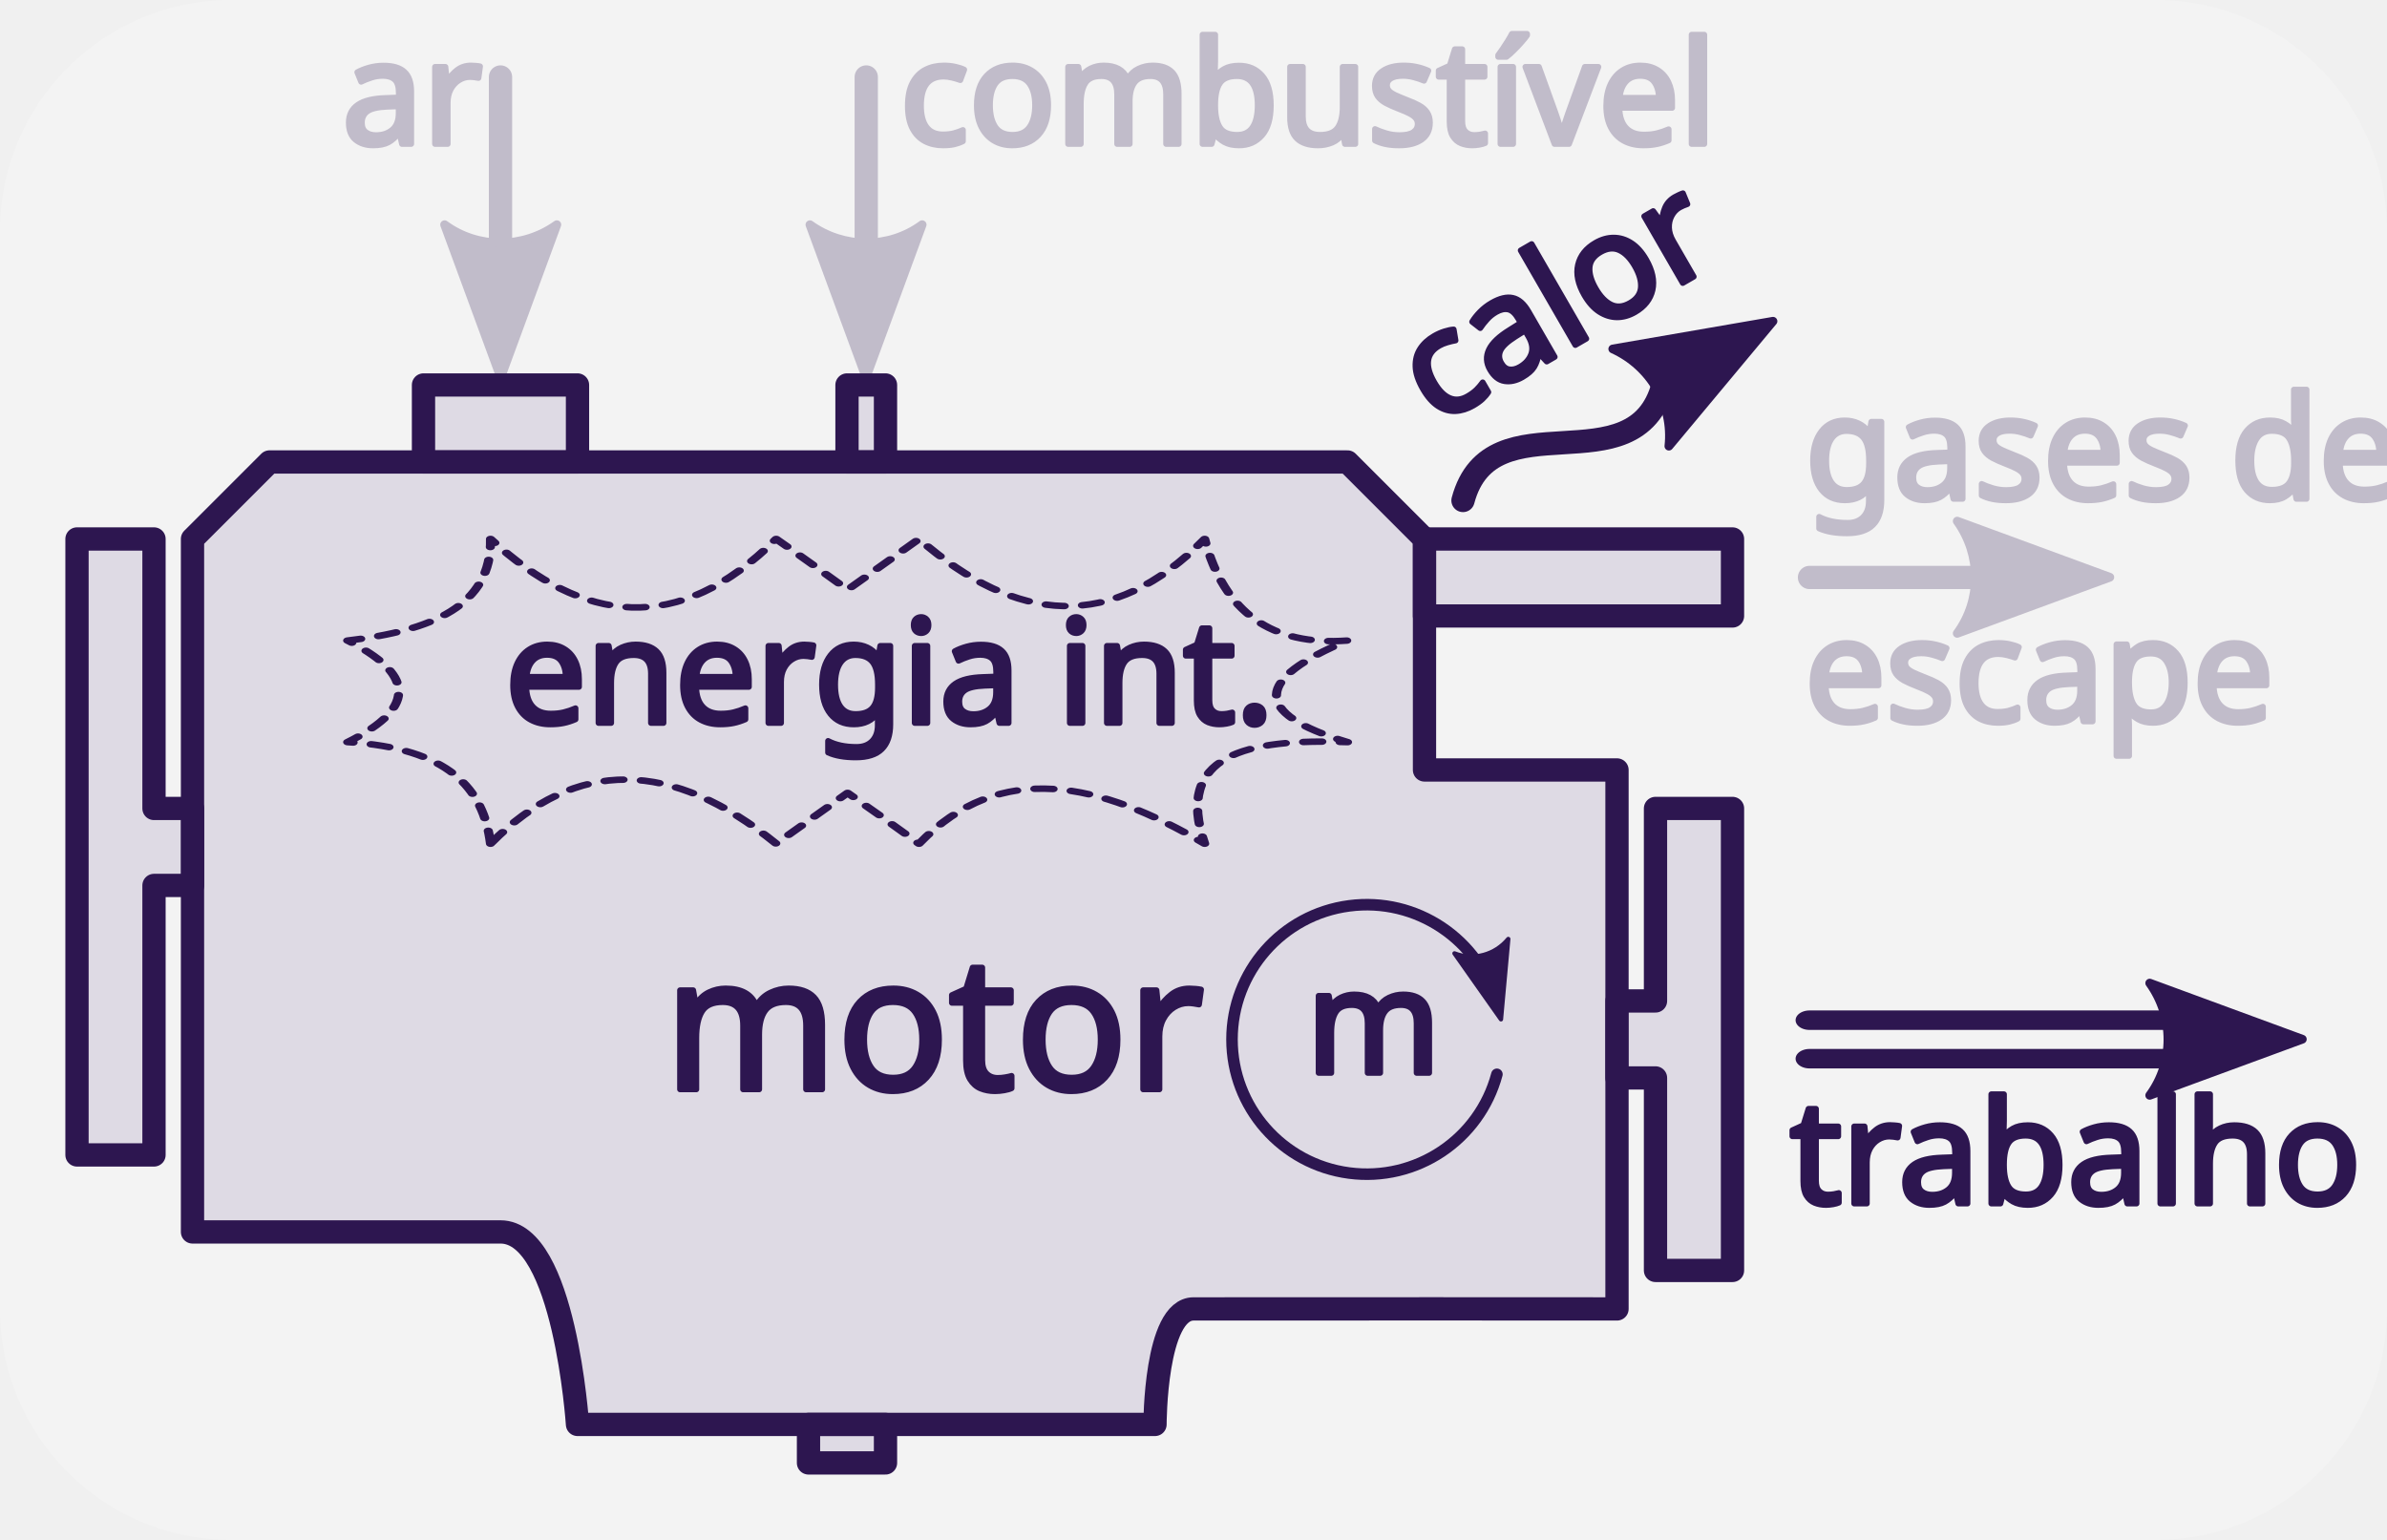
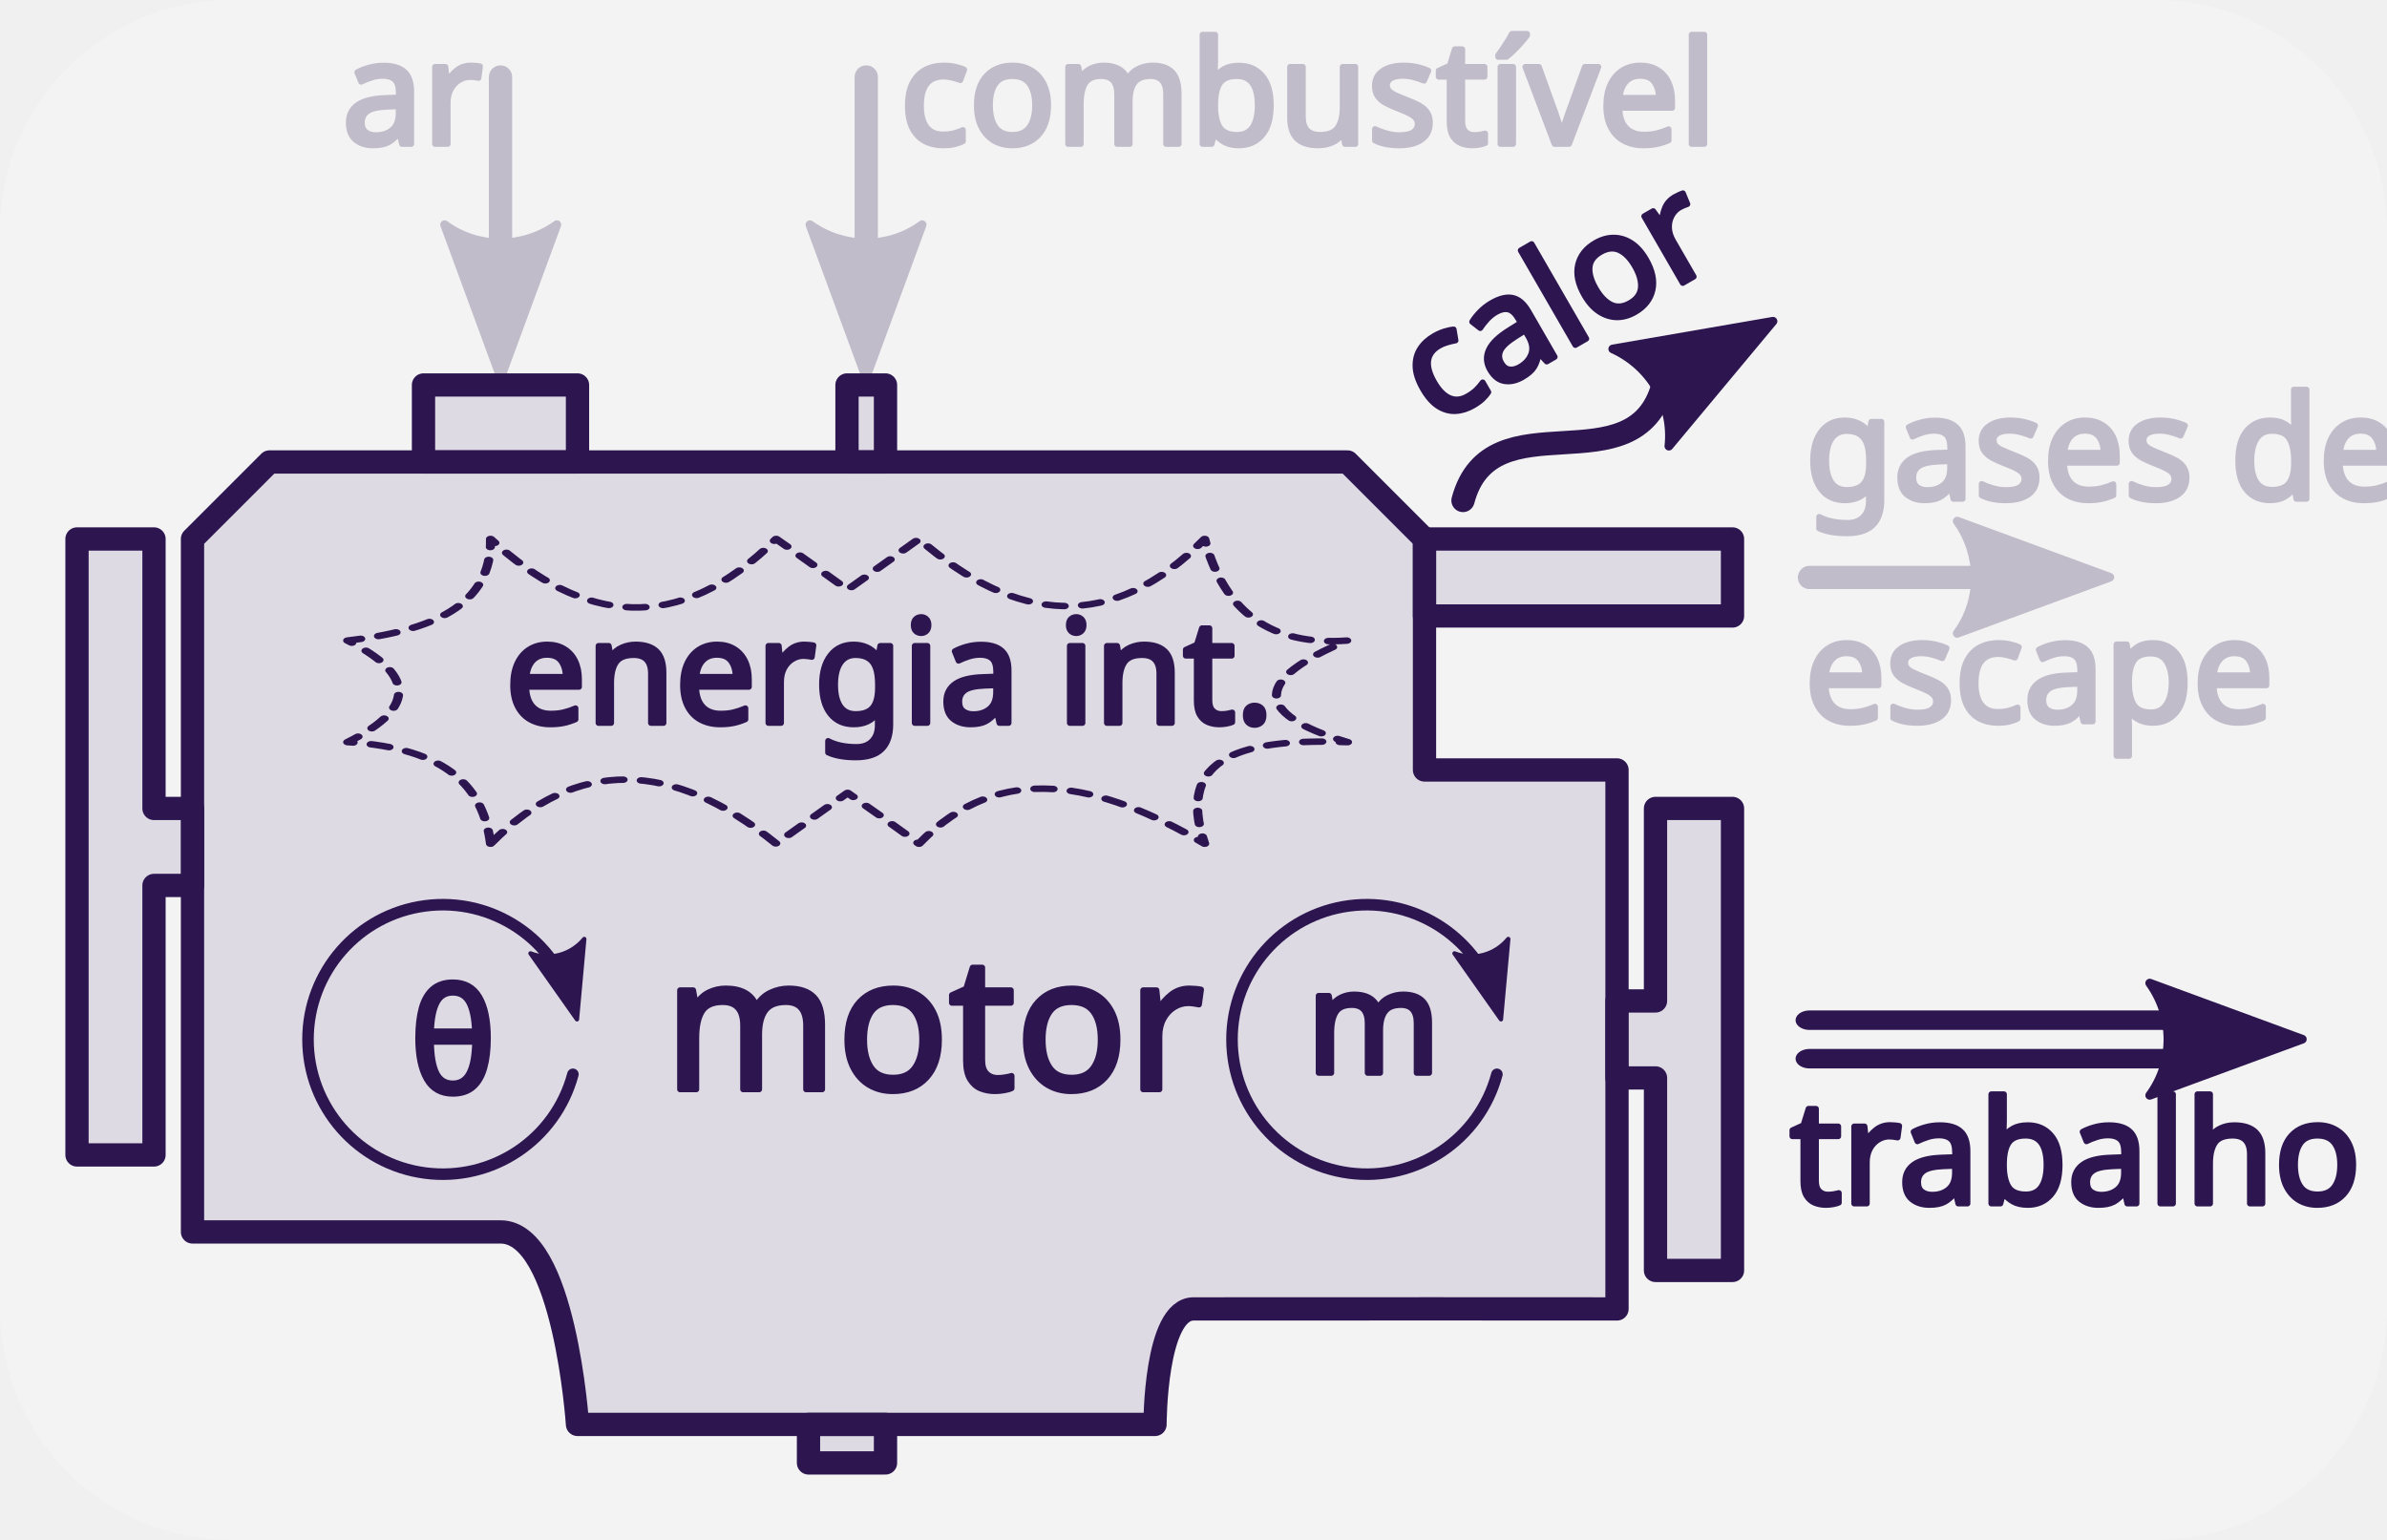
<svg xmlns="http://www.w3.org/2000/svg" width="620" height="400" viewBox="0 0 620 400" version="1.1" id="svg1097">
  <defs id="defs1091">
+     <marker style="overflow:visible" id="marker10116" refX="0" refY="0" orient="auto">
+       <path transform="scale(-0.6)" d="M 8.719,4.034 -2.207,0.016 8.719,-4.002 c -1.745,2.372 -1.735,5.617 -6e-7,8.035 z" style="fill:#2d1650;fill-opacity:1;fill-rule:evenodd;stroke:#2d1650;stroke-width:0.625;stroke-linejoin:round;stroke-opacity:1" id="path10114" />
+     </marker>
    <marker style="overflow:visible" id="marker6920" refX="0" refY="0" orient="auto">
      <path transform="scale(-0.6)" d="M 8.719,4.034 -2.207,0.016 8.719,-4.002 c -1.745,2.372 -1.735,5.617 -6e-7,8.035 z" style="fill:#2d1650;fill-opacity:1;fill-rule:evenodd;stroke:#2d1650;stroke-width:0.625;stroke-linejoin:round;stroke-opacity:1" id="path6918" />
    </marker>
    <marker style="overflow:visible" id="marker5978" refX="0" refY="0" orient="auto">
      <path transform="scale(-0.6)" d="M 8.719,4.034 -2.207,0.016 8.719,-4.002 c -1.745,2.372 -1.735,5.617 -6e-7,8.035 z" style="fill:#2d1650;fill-opacity:1;fill-rule:evenodd;stroke:#2d1650;stroke-width:0.625;stroke-linejoin:round;stroke-opacity:1" id="path5976" />
    </marker>
    <marker style="overflow:visible" id="marker5658" refX="0" refY="0" orient="auto">
      <path transform="scale(-0.6)" d="M 8.719,4.034 -2.207,0.016 8.719,-4.002 c -1.745,2.372 -1.735,5.617 -6e-7,8.035 z" style="fill:#2d1650;fill-opacity:1;fill-rule:evenodd;stroke:#2d1650;stroke-width:0.625;stroke-linejoin:round;stroke-opacity:1" id="path5656" />
    </marker>
    <marker style="overflow:visible" id="marker5547" refX="0" refY="0" orient="auto">
      <path transform="scale(-0.6)" d="M 8.719,4.034 -2.207,0.016 8.719,-4.002 c -1.745,2.372 -1.735,5.617 -6e-7,8.035 z" style="fill:#2d1650;fill-opacity:1;fill-rule:evenodd;stroke:#2d1650;stroke-width:0.625;stroke-linejoin:round;stroke-opacity:1" id="path5545" />
    </marker>
    <marker style="overflow:visible" id="marker5351" refX="0" refY="0" orient="auto">
      <path transform="scale(-0.6)" d="M 8.719,4.034 -2.207,0.016 8.719,-4.002 c -1.745,2.372 -1.735,5.617 -6e-7,8.035 z" style="fill:#2d1650;fill-opacity:1;fill-rule:evenodd;stroke:#2d1650;stroke-width:0.625;stroke-linejoin:round;stroke-opacity:1" id="path5349" />
    </marker>
    <marker style="overflow:visible" id="marker5159" refX="0" refY="0" orient="auto">
      <path transform="scale(-0.6)" d="M 8.719,4.034 -2.207,0.016 8.719,-4.002 c -1.745,2.372 -1.735,5.617 -6e-7,8.035 z" style="fill:#2d1650;fill-opacity:1;fill-rule:evenodd;stroke:#2d1650;stroke-width:0.625;stroke-linejoin:round;stroke-opacity:1" id="path5157" />
    </marker>
    <marker style="overflow:visible" id="marker4588" refX="0" refY="0" orient="auto">
      <path transform="scale(-0.6)" d="M 8.719,4.034 -2.207,0.016 8.719,-4.002 c -1.745,2.372 -1.735,5.617 -6e-7,8.035 z" style="fill:#2d1650;fill-opacity:1;fill-rule:evenodd;stroke:#2d1650;stroke-width:0.625;stroke-linejoin:round;stroke-opacity:1" id="path4586" />
    </marker>
    <marker style="overflow:visible" id="marker4470" refX="0" refY="0" orient="auto">
      <path transform="scale(-0.6)" d="M 8.719,4.034 -2.207,0.016 8.719,-4.002 c -1.745,2.372 -1.735,5.617 -6e-7,8.035 z" style="fill:#2d1650;fill-opacity:1;fill-rule:evenodd;stroke:#2d1650;stroke-width:0.625;stroke-linejoin:round;stroke-opacity:1" id="path4468" />
    </marker>
    <marker style="overflow:visible" id="Arrow1Send" refX="0" refY="0" orient="auto">
      <path transform="matrix(-0.2,0,0,-0.2,-1.2,0)" style="fill:#502d16;fill-opacity:1;fill-rule:evenodd;stroke:#502d16;stroke-width:1pt;stroke-opacity:1" d="M 0,0 5,-5 -12.5,0 5,5 Z" id="path4111" />
    </marker>
    <marker style="overflow:visible" id="Arrow2Mend" refX="0" refY="0" orient="auto">
      <path transform="scale(-0.6)" d="M 8.719,4.034 -2.207,0.016 8.719,-4.002 c -1.745,2.372 -1.735,5.617 -6e-7,8.035 z" style="fill:#502d16;fill-opacity:1;fill-rule:evenodd;stroke:#502d16;stroke-width:0.625;stroke-linejoin:round;stroke-opacity:1" id="path4123" />
    </marker>
    <marker style="overflow:visible" id="Arrow2Lend" refX="0" refY="0" orient="auto">
      <path transform="matrix(-1.1,0,0,-1.1,-1.1,0)" d="M 8.719,4.034 -2.207,0.016 8.719,-4.002 c -1.745,2.372 -1.735,5.617 -6e-7,8.035 z" style="fill:#d6d6c2;fill-opacity:0.5;fill-rule:evenodd;stroke:#502d16;stroke-width:0.625;stroke-linejoin:round;stroke-opacity:1" id="path4117" />
    </marker>
    <marker style="overflow:visible" id="Arrow1Mend" refX="0" refY="0" orient="auto">
      <path transform="matrix(-0.4,0,0,-0.4,-4,0)" style="fill:#d6d6c2;fill-opacity:0.5;fill-rule:evenodd;stroke:#502d16;stroke-width:1pt;stroke-opacity:1" d="M 0,0 5,-5 -12.5,0 5,5 Z" id="path4105" />
    </marker>
    <clipPath clipPathUnits="userSpaceOnUse" id="clipPath176">
      <path d="M 154.072,85.409 H 403.834 V 236.73 H 154.072 Z" id="path174" />
    </clipPath>
    <marker style="overflow:visible" id="marker9660" refX="0" refY="0" orient="auto">
      <path transform="scale(-0.6)" d="M 8.719,4.034 -2.207,0.016 8.719,-4.002 c -1.745,2.372 -1.735,5.617 -6e-7,8.035 z" style="fill:#2d1650;fill-opacity:1;fill-rule:evenodd;stroke:#2d1650;stroke-width:0.625;stroke-linejoin:round;stroke-opacity:1" id="path9658" />
    </marker>
  </defs>
  <g id="layer1" transform="translate(0,-238.25)" style="display:none">
    <rect style="opacity:1;fill:none;fill-opacity:1;stroke:#00ffff;stroke-width:1.512;stroke-linecap:round;stroke-linejoin:round;stroke-miterlimit:4;stroke-dasharray:none;stroke-opacity:1" id="rect4660" width="10" height="40" x="100" y="220" transform="translate(170,58.24998)" />
    <rect style="opacity:1;fill:none;fill-opacity:1;stroke:#00ffff;stroke-width:1.512;stroke-linecap:round;stroke-linejoin:round;stroke-miterlimit:4;stroke-dasharray:none;stroke-opacity:1" id="rect4662" width="10" height="40" x="100" y="220" transform="translate(275,58.24998)" />
  </g>
  <g id="layer2">
    <rect style="opacity:1;fill:#ffffff;fill-opacity:0.2;stroke:none;stroke-width:2;stroke-linecap:round;stroke-linejoin:round" id="rect7771" width="620" height="400" x="0" y="0" ry="60" rx="60" />
    <g id="g4574" transform="translate(-150,-20)" />
    <text xml:space="preserve" style="font-size:37.333px;font-family:'SBL BibLit';-inkscape-font-specification:'SBL BibLit';display:inline;fill:#2d1650;fill-opacity:1;stroke:#2d1650;stroke-width:1.512;stroke-linecap:round;stroke-linejoin:round;stroke-miterlimit:4;stroke-dasharray:none;stroke-opacity:1;opacity:0.25;" x="70" y="60" id="text4528" transform="translate(18.88284,-22.60939)">
      <tspan id="tspan4526" x="70" y="60" style="font-size:37.333px;fill:#2d1650;fill-opacity:1;stroke:#2d1650;stroke-opacity:1;">ar</tspan>
    </text>
    <path style="font-variation-settings:normal;display:inline;vector-effect:none;fill:none;fill-opacity:1;stroke:#2d1650;stroke-width:6.047;stroke-linecap:round;stroke-linejoin:round;stroke-miterlimit:4;stroke-dasharray:none;stroke-dashoffset:0;stroke-opacity:1;marker-end:url(#marker4470);stop-color:#000000;opacity:0.25" d="m 280,40 v 70" id="path4094" transform="translate(-150,-20)" />
    <text xml:space="preserve" style="font-size:37.333px;font-family:'SBL BibLit';-inkscape-font-specification:'SBL BibLit';display:inline;fill:#2d1650;fill-opacity:1;stroke:#2d1650;stroke-width:1.512;stroke-linecap:round;stroke-linejoin:round;stroke-miterlimit:4;stroke-dasharray:none;stroke-opacity:1;opacity:0.25;" x="70" y="60" id="text4658" transform="translate(163.7604,-22.60939)">
      <tspan id="tspan4656" x="70" y="60" style="font-size:37.333px;fill:#2d1650;fill-opacity:1;stroke:#2d1650;stroke-opacity:1;">combustível</tspan>
    </text>
    <path style="font-variation-settings:normal;display:inline;vector-effect:none;fill:none;fill-opacity:1;stroke:#2d1650;stroke-width:6.047;stroke-linecap:round;stroke-linejoin:round;stroke-miterlimit:4;stroke-dasharray:none;stroke-dashoffset:0;stroke-opacity:1;marker-end:url(#marker4588);stop-color:#000000;opacity:0.25" d="m 280,40 v 70" id="path4584" transform="matrix(-1,0,0,1,505,-20)" />
    <g id="g4916" transform="translate(-150,-20)">
      <g id="g4901">
        <path style="font-variation-settings:normal;vector-effect:none;fill:#cac2d6;fill-opacity:0.5;stroke:#2d1650;stroke-width:6.047;stroke-linecap:round;stroke-linejoin:round;stroke-miterlimit:4;stroke-dasharray:none;stroke-dashoffset:0;stroke-opacity:1;stop-color:#000000" d="m 260,140 v -20 h 40 v 20 z" id="path4090" />
        <path style="font-variation-settings:normal;vector-effect:none;fill:#cac2d6;fill-opacity:0.5;stroke:#2d1650;stroke-width:6.047;stroke-linecap:round;stroke-linejoin:round;stroke-miterlimit:4;stroke-dasharray:none;stroke-dashoffset:0;stroke-opacity:1;stop-color:#000000" d="m 370,140 v -20 h 10 v 20 z" id="path4092" />
        <path style="font-variation-settings:normal;vector-effect:none;fill:#cac2d6;fill-opacity:0.5;stroke:#2d1650;stroke-width:6.047;stroke-linecap:round;stroke-linejoin:round;stroke-miterlimit:4;stroke-dasharray:none;stroke-dashoffset:0;stroke-opacity:1;stop-color:#000000" d="m 200,160 v 180 h 80 c 16.667,0 20,50 20,50 h 150 c 0,0 4e-5,-29.972 10,-30 19.152,-0.054 110,0 110,0 V 220 H 520 V 160 L 500,140 H 220 Z" id="path4074" />
        <path style="font-variation-settings:normal;vector-effect:none;fill:#cac2d6;fill-opacity:0.5;stroke:#2d1650;stroke-width:6.047;stroke-linecap:round;stroke-linejoin:round;stroke-miterlimit:4;stroke-dasharray:none;stroke-dashoffset:0;stroke-opacity:1;stop-color:#000000" d="m 200,230 h -10 v -70 h -20 v 160 h 20 v -70 h 10 v -20" id="path4082" />
        <path style="font-variation-settings:normal;vector-effect:none;fill:#cac2d6;fill-opacity:0.5;stroke:#2d1650;stroke-width:6.047;stroke-linecap:round;stroke-linejoin:round;stroke-miterlimit:4;stroke-dasharray:none;stroke-dashoffset:0;stroke-opacity:1;stop-color:#000000" d="m 340,390 v 10 h 20 v -10 z" id="path4084" transform="translate(20)" />
        <path style="font-variation-settings:normal;vector-effect:none;fill:#cac2d6;fill-opacity:0.5;stroke:#2d1650;stroke-width:6.047;stroke-linecap:round;stroke-linejoin:round;stroke-miterlimit:4;stroke-dasharray:none;stroke-dashoffset:0;stroke-opacity:1;stop-color:#000000" d="m 520,290 h 10 v -50 h 20 v 120 h -20 v -50 h -10 z" id="path4088" transform="translate(50,-10)" />
        <path style="font-variation-settings:normal;vector-effect:none;fill:#cac2d6;fill-opacity:0.5;stroke:#2d1650;stroke-width:6.047;stroke-linecap:round;stroke-linejoin:round;stroke-miterlimit:4;stroke-dasharray:none;stroke-dashoffset:0;stroke-opacity:1;stop-color:#000000" d="m 530,240 h 20 v 80 h -20 z" id="path5529" transform="rotate(-90,495,215)" />
      </g>
      <text xml:space="preserve" style="font-size:48px;font-family:'SBL BibLit';-inkscape-font-specification:'SBL BibLit';fill:#2d1650;fill-opacity:1;stroke:#2d1650;stroke-width:1.512;stroke-linecap:round;stroke-linejoin:round;stroke-miterlimit:4;stroke-dasharray:none;stroke-opacity:1" x="300" y="260" id="text4564" transform="translate(22.5625,42.96094)">
        <tspan id="tspan4562" x="300" y="260">motor</tspan>
      </text>
      <g id="g4893" style="opacity:1">
        <path style="font-variation-settings:normal;opacity:1;vector-effect:none;fill:none;fill-opacity:0.5;stroke:#2d1650;stroke-width:1.279;stroke-linecap:round;stroke-linejoin:round;stroke-miterlimit:4;stroke-dasharray:2.557, 2.557;stroke-dashoffset:0;stroke-opacity:1;stop-color:#000000;stop-opacity:1" d="m 280,220 c -0.98,-10.845 -5.85,-18.832 -20,-20 10.257,-7.147 8.792,-13.745 0,-20 11.707,-1.903 20.213,-6.831 20,-20 12.973,16.723 26.253,19.201 40,0 5.216,5.108 6.377,6.363 10,10 l 10,-10 c 13.639,16.715 27.005,18.502 40,0 2.721,14.541 9.449,21.084 20,20 -12.917,7.552 -13.61,14.266 0,20 -14.227,-0.758 -24.284,2.58 -20,20 -14.692,-12.08 -28.538,-16.643 -40,0 -5.693,-5.75 -5.724,-5.815 -10,-10 l -10,10 c -14.574,-16.551 -27.948,-17.1 -40,0 z" id="path4839" transform="matrix(1.854927,0,0,1.319247,-241.9708,-51.07954)" />
        <text xml:space="preserve" style="font-size:37.333px;font-family:'SBL BibLit';-inkscape-font-specification:'SBL BibLit';display:inline;opacity:1;fill:#2d1650;fill-opacity:1;stroke:#2d1650;stroke-width:1.512;stroke-linecap:round;stroke-linejoin:round;stroke-miterlimit:4;stroke-dasharray:none;stroke-opacity:1" x="70" y="60" id="text4843" transform="translate(211.2333,147.7896)">
          <tspan id="tspan4841" x="70" y="60" style="font-size:37.333px;fill:#2d1650;fill-opacity:1;stroke:#2d1650;stroke-opacity:1">energia int.</tspan>
        </text>
      </g>
      <g id="g9911" transform="translate(150,15)">
        <text xml:space="preserve" style="font-size:37.333px;font-family:'SBL BibLit';-inkscape-font-specification:'SBL BibLit';display:inline;fill:#2d1650;fill-opacity:1;stroke:#2d1650;stroke-width:1.512;stroke-linecap:round;stroke-linejoin:round;stroke-miterlimit:4;stroke-dasharray:none;stroke-opacity:1" x="70" y="60" id="text9770" transform="translate(269.332,223.6862)">
          <tspan id="tspan9768" x="70" y="60" style="font-size:37.333px;fill:#2d1650;fill-opacity:1;stroke:#2d1650;stroke-opacity:1">m</tspan>
        </text>
        <g id="g9880" transform="rotate(15,355,275)">
          <path style="opacity:1;fill:none;fill-opacity:0.2;stroke:#2d1650;stroke-width:3;stroke-linecap:round;stroke-linejoin:round;stroke-miterlimit:4;stroke-dasharray:none;stroke-opacity:1;marker-end:url(#marker9660)" id="path9474" d="m 390,275 a 35,35 0 0 1 -30.432,34.701 35,35 0 0 1 -38.376,-25.643 35,35 0 0 1 20.415,-41.394 35,35 0 0 1 43.704,14.838" />
        </g>
      </g>
+       <g id="g10112" transform="translate(-90,15)">
+         <text xml:space="preserve" style="font-size:37.333px;font-family:'SBL BibLit';-inkscape-font-specification:'SBL BibLit';display:inline;fill:#2d1650;fill-opacity:1;stroke:#2d1650;stroke-width:1.512;stroke-linecap:round;stroke-linejoin:round;stroke-miterlimit:4;stroke-dasharray:none;stroke-opacity:1" x="70" y="60" id="text10106" transform="translate(276.5746,228.7357)">
+           <tspan id="tspan10104" x="70" y="60" style="font-size:37.333px;fill:#2d1650;fill-opacity:1;stroke:#2d1650;stroke-opacity:1">θ</tspan>
+         </text>
+         <g id="g10110" transform="rotate(15,355,275)">
+           <path style="opacity:1;fill:none;fill-opacity:0.2;stroke:#2d1650;stroke-width:3;stroke-linecap:round;stroke-linejoin:round;stroke-miterlimit:4;stroke-dasharray:none;stroke-opacity:1;marker-end:url(#marker10116)" id="path10108" d="m 390,275 a 35,35 0 0 1 -30.432,34.701 35,35 0 0 1 -38.376,-25.643 35,35 0 0 1 20.415,-41.394 35,35 0 0 1 43.704,14.838" />
+         </g>
+       </g>
    </g>
    <g id="g5930">
      <text xml:space="preserve" style="font-size:37.333px;font-family:'SBL BibLit';-inkscape-font-specification:'SBL BibLit';display:inline;fill:#2d1650;fill-opacity:1;stroke:#2d1650;stroke-width:1.512;stroke-linecap:round;stroke-linejoin:round;stroke-miterlimit:4;stroke-dasharray:none;stroke-opacity:1" x="70" y="60" id="text5062" transform="translate(394.9629,252.6172)">
        <tspan id="tspan5060" x="70" y="60" style="font-size:37.333px;fill:#2d1650;fill-opacity:1;stroke:#2d1650;stroke-opacity:1">trabalho</tspan>
      </text>
      <g id="g5505" transform="translate(-20,-10)">
        <path style="font-variation-settings:normal;display:inline;vector-effect:none;fill:none;fill-opacity:1;stroke:#2d1650;stroke-width:6.047;stroke-linecap:round;stroke-linejoin:round;stroke-miterlimit:4;stroke-dasharray:none;stroke-dashoffset:0;stroke-opacity:1;marker-end:url(#marker5159);stop-color:#000000" d="m 280,90 v 20" id="path5155" transform="rotate(-90,530,30)" />
        <g id="g5451" transform="matrix(1.428572,0,0,1,-281.4287,-25)" style="stroke-width:0.837">
          <path style="font-variation-settings:normal;display:inline;vector-effect:none;fill:none;fill-opacity:1;stroke:#2d1650;stroke-width:5.059;stroke-linecap:round;stroke-linejoin:round;stroke-miterlimit:4;stroke-dasharray:none;stroke-dashoffset:0;stroke-opacity:1;stop-color:#000000" d="m 280,40 v 70" id="path5347" transform="rotate(-90,540,40)" />
          <path style="font-variation-settings:normal;display:inline;vector-effect:none;fill:none;fill-opacity:1;stroke:#2d1650;stroke-width:5.059;stroke-linecap:round;stroke-linejoin:round;stroke-miterlimit:4;stroke-dasharray:none;stroke-dashoffset:0;stroke-opacity:1;stop-color:#000000" d="m 280,40 v 70" id="path5447" transform="rotate(-90,545,45)" />
        </g>
      </g>
    </g>
    <g id="g5843" transform="rotate(-30,382.6795,289.282)">
      <text xml:space="preserve" style="font-size:37.333px;font-family:'SBL BibLit';-inkscape-font-specification:'SBL BibLit';display:inline;fill:#2d1650;fill-opacity:1;stroke:#2d1650;stroke-width:1.512;stroke-linecap:round;stroke-linejoin:round;stroke-miterlimit:4;stroke-dasharray:none;stroke-opacity:1" x="70" y="60" id="text5539" transform="translate(393.4258,69.61719)">
        <tspan id="tspan5537" x="70" y="60" style="font-size:37.333px;fill:#2d1650;fill-opacity:1;stroke:#2d1650;stroke-opacity:1">calor</tspan>
      </text>
      <g id="g5818">
        <path style="font-variation-settings:normal;display:inline;vector-effect:none;fill:none;fill-opacity:1;stroke:#2d1650;stroke-width:6.047;stroke-linecap:round;stroke-linejoin:round;stroke-miterlimit:4;stroke-dasharray:none;stroke-dashoffset:0;stroke-opacity:1;marker-end:url(#marker5547);stop-color:#000000" d="m 280,90 v 20" id="path5541" transform="rotate(-90,432.5,-2.5)" />
        <path style="font-variation-settings:normal;display:inline;vector-effect:none;fill:none;fill-opacity:1;stroke:#2d1650;stroke-width:6.047;stroke-linecap:round;stroke-linejoin:round;stroke-miterlimit:4;stroke-dasharray:none;stroke-dashoffset:0;stroke-opacity:1;stop-color:#000000" d="m 280,40 c 20,20 -20,40 0,60" id="path5654" transform="rotate(-90,425,5)" />
      </g>
    </g>
    <text xml:space="preserve" style="font-size:37.333px;font-family:'SBL BibLit';-inkscape-font-specification:'SBL BibLit';fill:#2d1650;fill-opacity:1;stroke:#2d1650;stroke-width:2;stroke-linecap:round;stroke-linejoin:round;stroke-miterlimit:4;stroke-dasharray:4, 4;stroke-dashoffset:0;stroke-opacity:1" x="590" y="130" id="text6088">
      <tspan id="tspan6086" x="590" y="130" />
    </text>
    <g id="g6196" style="opacity:0.25">
      <text xml:space="preserve" style="font-size:37.333px;font-family:'SBL BibLit';-inkscape-font-specification:'SBL BibLit';display:inline;fill:#2d1650;fill-opacity:1;stroke:#2d1650;stroke-width:1.512;stroke-linecap:round;stroke-linejoin:round;stroke-miterlimit:4;stroke-dasharray:none;stroke-opacity:1" x="70" y="60" id="text5970" transform="translate(398.7606,127.3906)">
        <tspan id="tspan5968" x="70" y="60" style="font-size:37.333px;fill:#2d1650;fill-opacity:1;stroke:#2d1650;stroke-opacity:1">escape</tspan>
      </text>
      <path style="font-variation-settings:normal;display:inline;vector-effect:none;fill:none;fill-opacity:1;stroke:#2d1650;stroke-width:6.047;stroke-linecap:round;stroke-linejoin:round;stroke-miterlimit:4;stroke-dasharray:none;stroke-dashoffset:0;stroke-opacity:1;marker-end:url(#marker5978);stop-color:#000000" d="m 280,40 v 70" id="path5972" transform="rotate(-90,430,0)" />
      <text xml:space="preserve" style="font-size:37.333px;font-family:'SBL BibLit';-inkscape-font-specification:'SBL BibLit';display:inline;fill:#2d1650;fill-opacity:1;stroke:#2d1650;stroke-width:1.512;stroke-linecap:round;stroke-linejoin:round;stroke-miterlimit:4;stroke-dasharray:none;stroke-opacity:1" x="70" y="60" id="text6175" transform="translate(398.888,69.58116)">
        <tspan id="tspan6173" x="70" y="60" style="font-size:37.333px;fill:#2d1650;fill-opacity:1;stroke:#2d1650;stroke-opacity:1">gases de</tspan>
      </text>
    </g>
  </g>
</svg>
